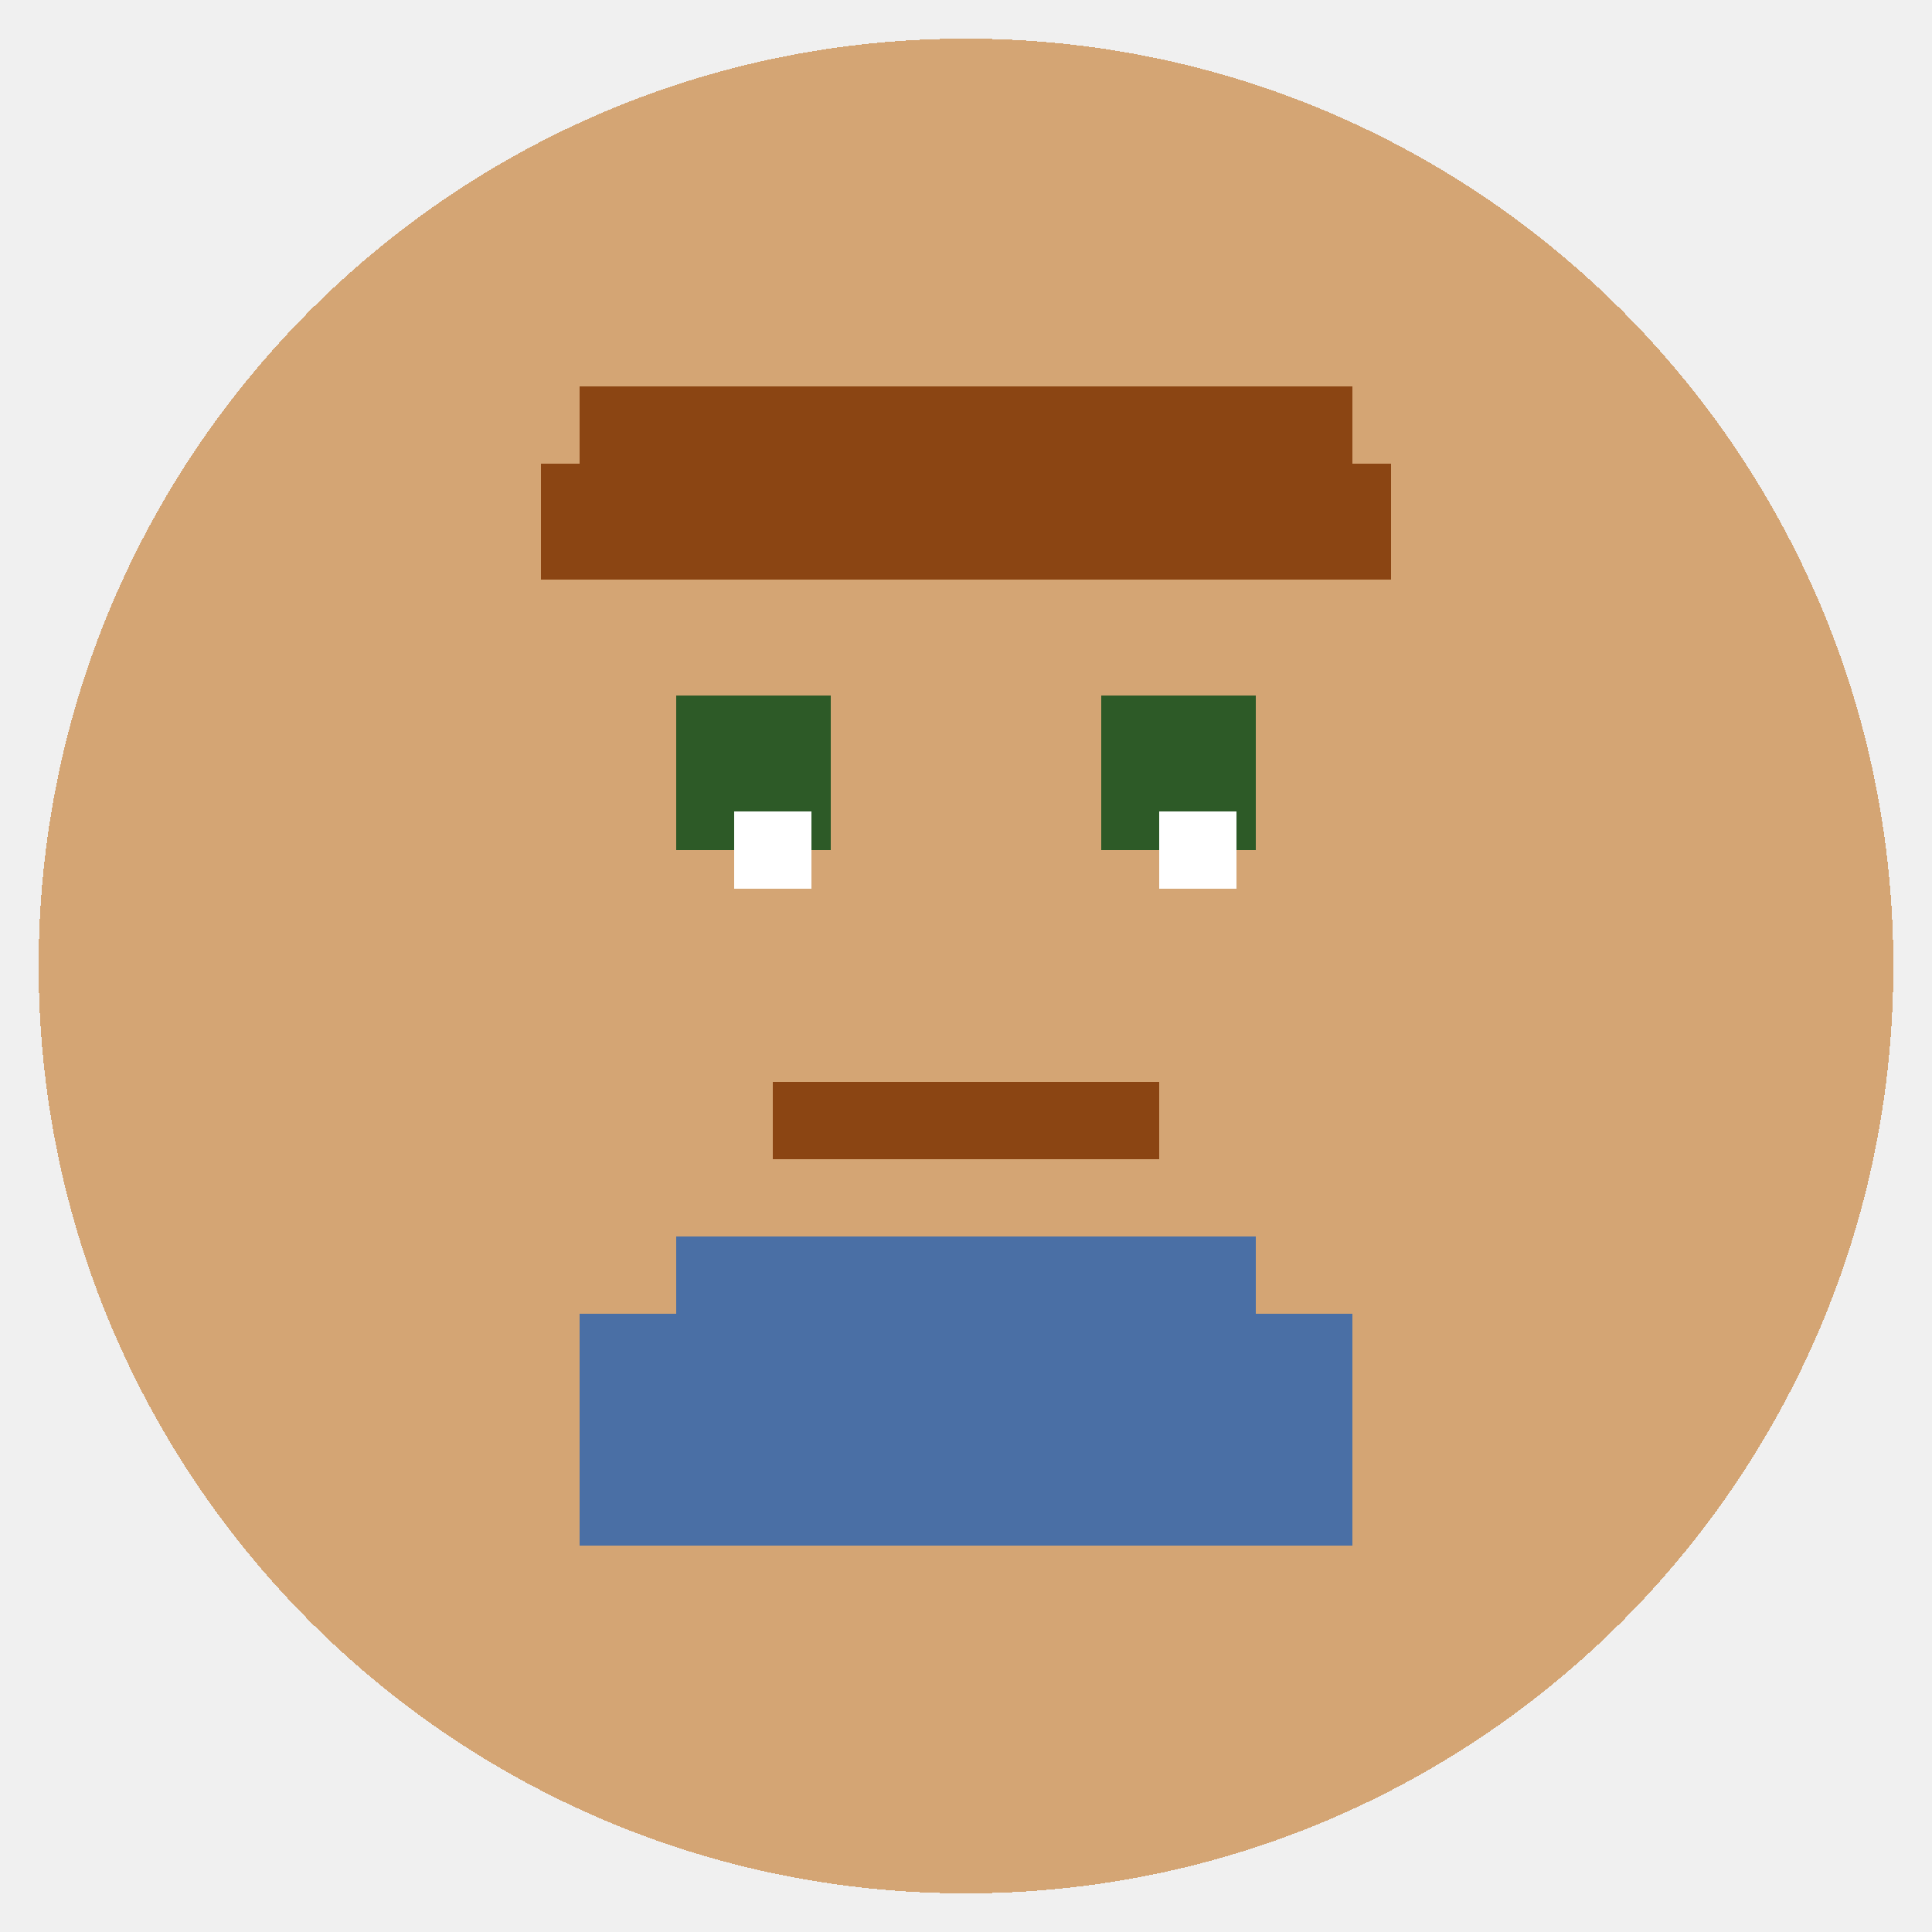
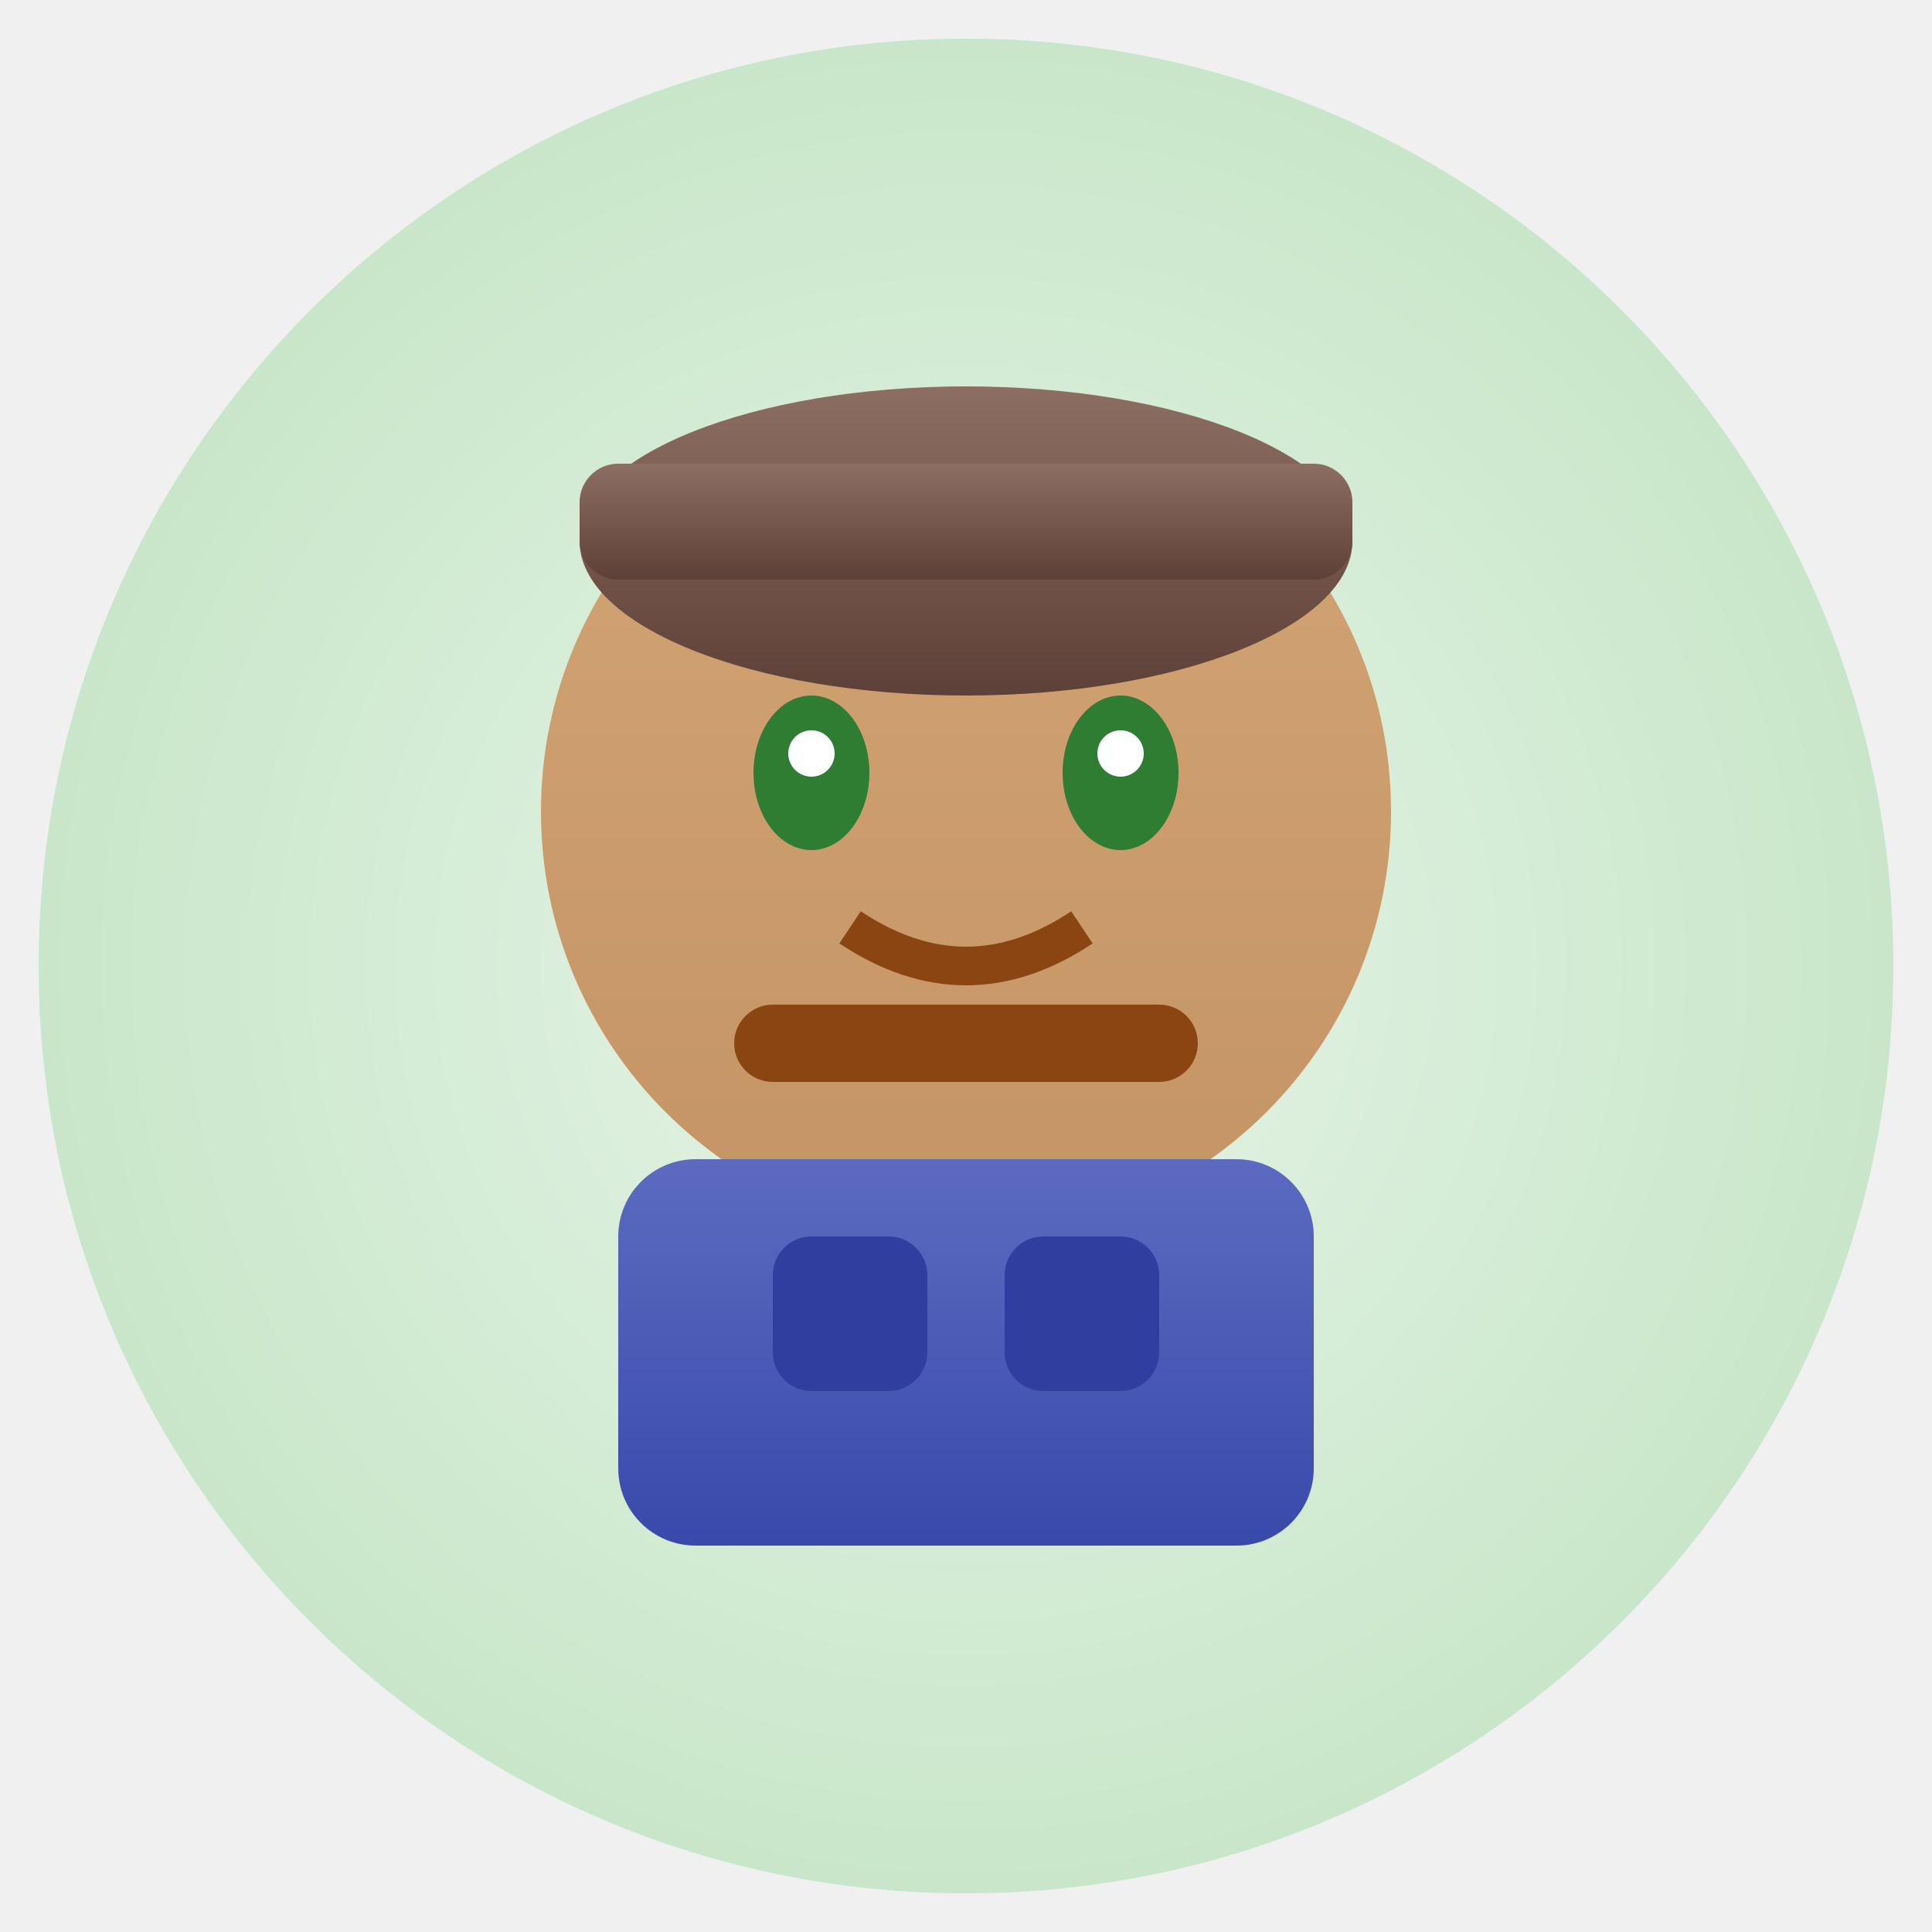
- <svg xmlns="http://www.w3.org/2000/svg" viewBox="0 0 100 100" shape-rendering="crispEdges">
-   <circle cx="50" cy="50" r="48" fill="#d4a574" />
-   <rect x="30" y="20" width="40" height="8" fill="#8b4513" />
-   <rect x="28" y="24" width="44" height="6" fill="#8b4513" />
-   <rect x="35" y="36" width="8" height="8" fill="#2d5a27" />
-   <rect x="57" y="36" width="8" height="8" fill="#2d5a27" />
-   <rect x="38" y="42" width="4" height="4" fill="#fff" />
-   <rect x="60" y="42" width="4" height="4" fill="#fff" />
-   <rect x="40" y="56" width="20" height="4" fill="#8b4513" />
-   <rect x="35" y="64" width="30" height="4" fill="#4a6fa5" />
-   <rect x="30" y="68" width="40" height="12" fill="#4a6fa5" />
+ <svg xmlns="http://www.w3.org/2000/svg" viewBox="0 0 100 100">
+   <defs>
+     <radialGradient id="villagerBg" cx="50%" cy="50%" r="50%">
+       <stop offset="0%" style="stop-color:#E8F5E9" />
+       <stop offset="100%" style="stop-color:#C8E6C9" />
+     </radialGradient>
+     <linearGradient id="villagerSkin" x1="0%" y1="0%" x2="0%" y2="100%">
+       <stop offset="0%" style="stop-color:#D4A574" />
+       <stop offset="100%" style="stop-color:#C49464" />
+     </linearGradient>
+     <linearGradient id="villagerHat" x1="0%" y1="0%" x2="0%" y2="100%">
+       <stop offset="0%" style="stop-color:#8D6E63" />
+       <stop offset="100%" style="stop-color:#5D4037" />
+     </linearGradient>
+     <linearGradient id="villagerShirt" x1="0%" y1="0%" x2="0%" y2="100%">
+       <stop offset="0%" style="stop-color:#5C6BC0" />
+       <stop offset="100%" style="stop-color:#3949AB" />
+     </linearGradient>
+   </defs>
+   <circle cx="50" cy="50" r="48" fill="url(#villagerBg)" />
+   <circle cx="50" cy="42" r="22" fill="url(#villagerSkin)" />
+   <ellipse cx="50" cy="28" rx="20" ry="8" fill="url(#villagerHat)" />
+   <rect x="30" y="24" width="40" height="6" rx="2" fill="url(#villagerHat)" />
+   <ellipse cx="42" cy="40" rx="3" ry="4" fill="#2E7D32" />
+   <ellipse cx="58" cy="40" rx="3" ry="4" fill="#2E7D32" />
+   <circle cx="42" cy="39" r="1.2" fill="#fff" />
+   <circle cx="58" cy="39" r="1.2" fill="#fff" />
+   <path d="M44 48 Q50 52 56 48" stroke="#8B4513" stroke-width="2" fill="none" />
+   <rect x="38" y="52" width="24" height="4" rx="2" fill="#8B4513" />
+   <rect x="32" y="60" width="36" height="20" rx="4" fill="url(#villagerShirt)" />
+   <rect x="40" y="64" width="8" height="8" rx="2" fill="#303F9F" />
+   <rect x="52" y="64" width="8" height="8" rx="2" fill="#303F9F" />
</svg>
